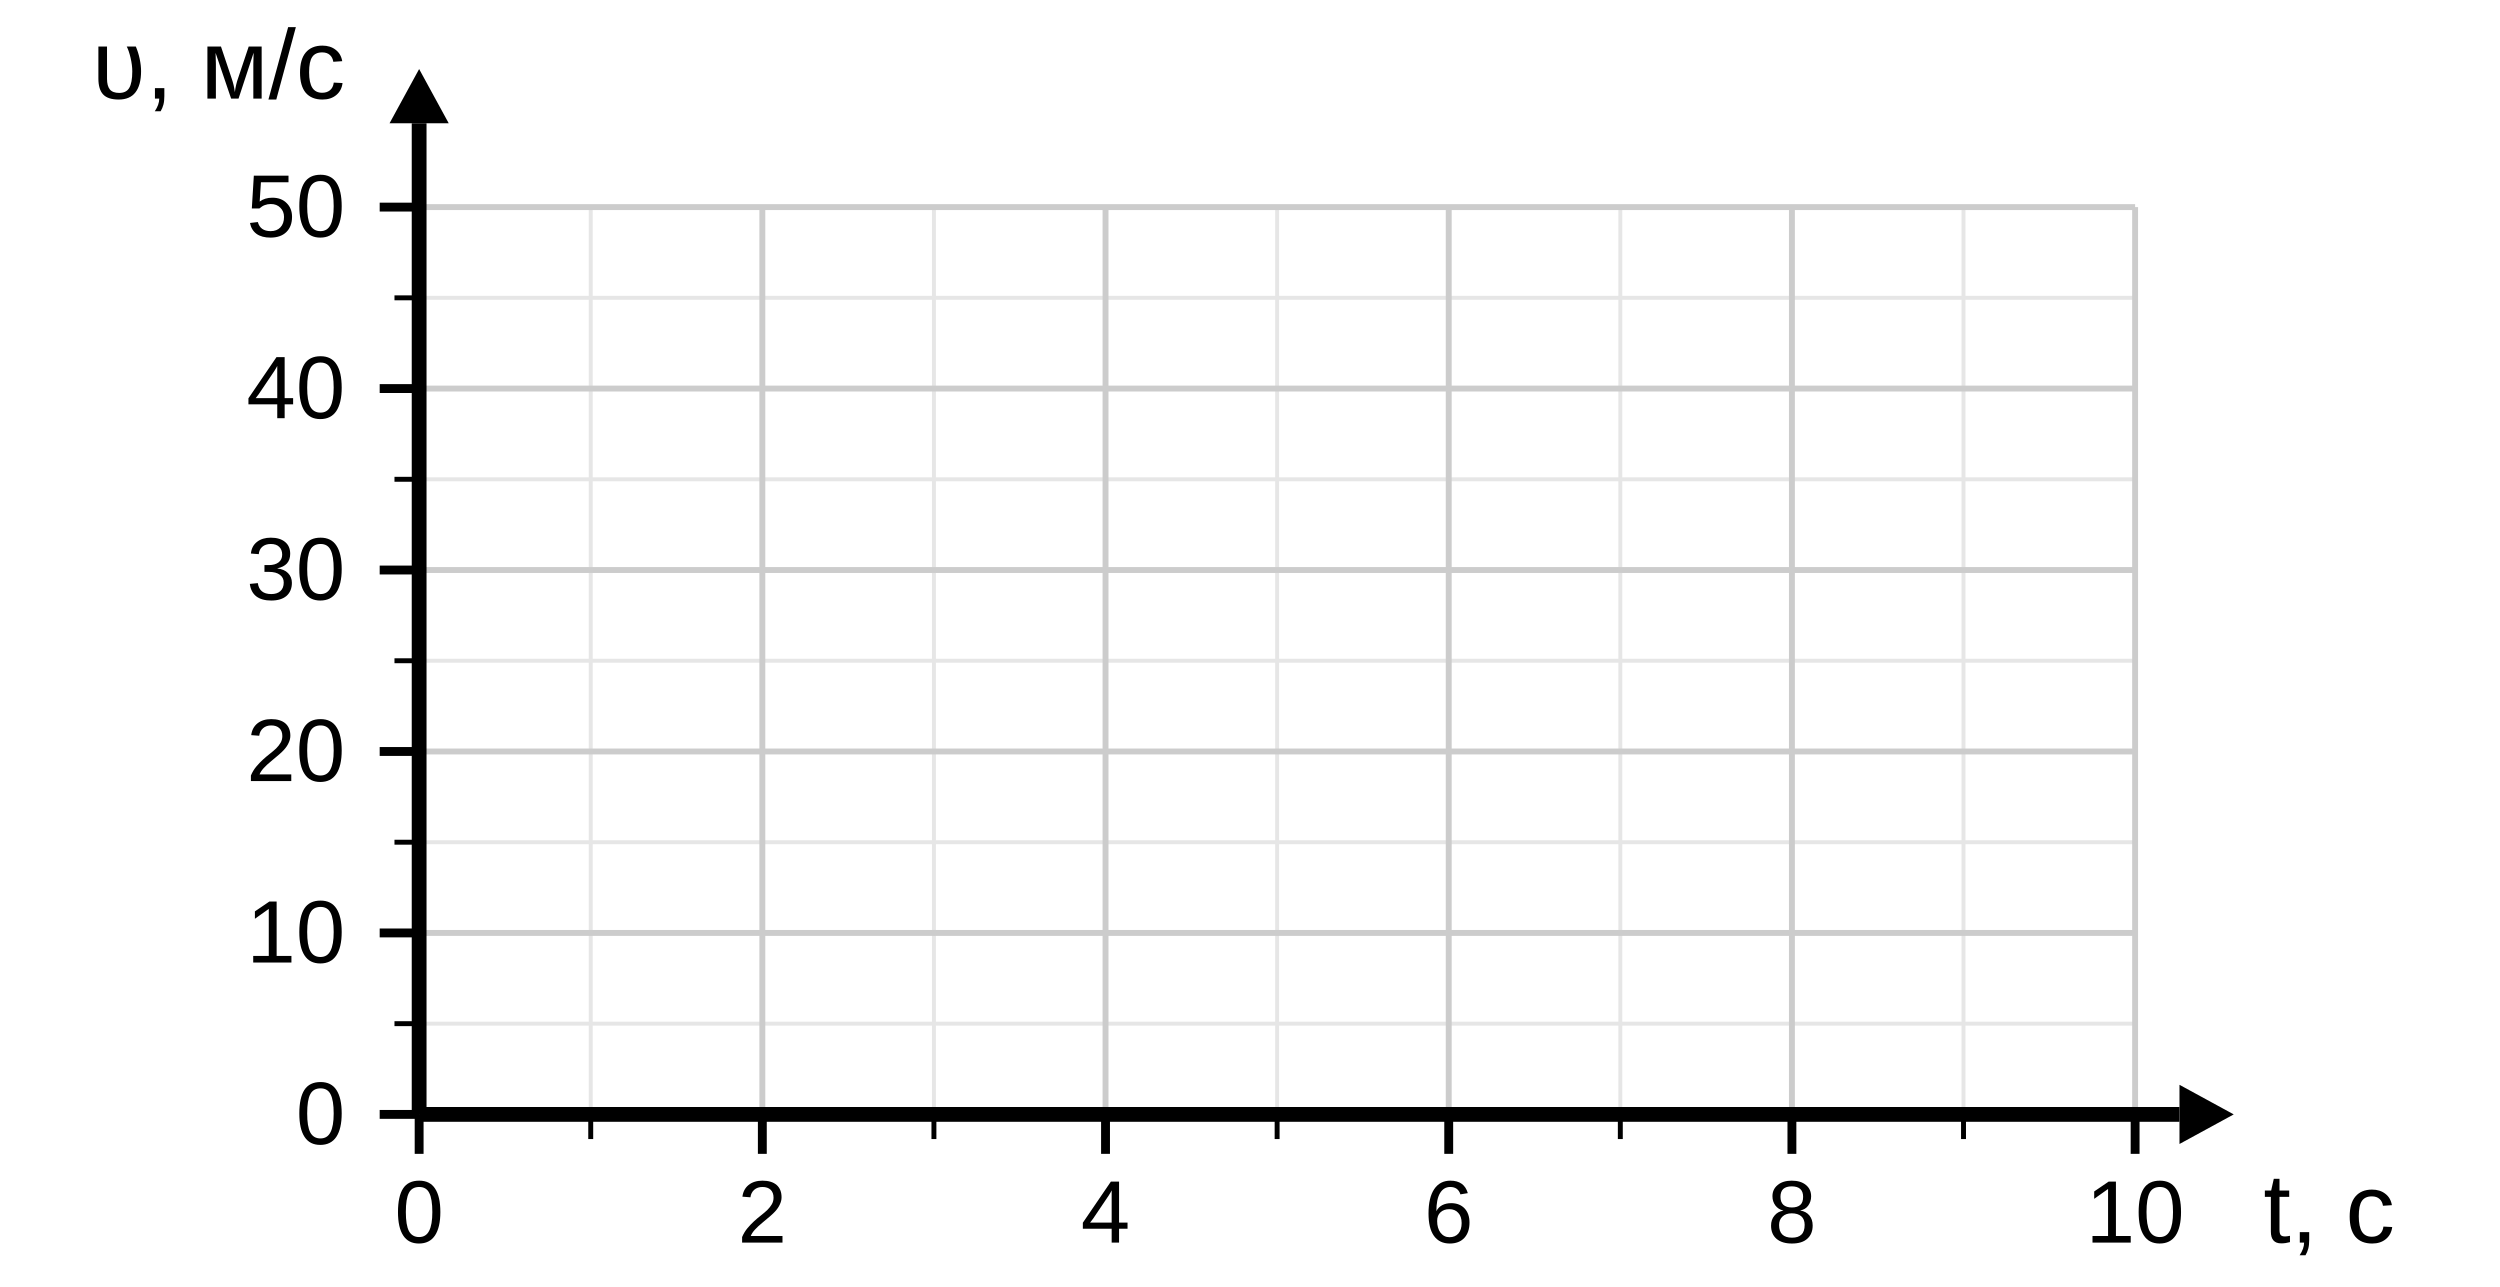
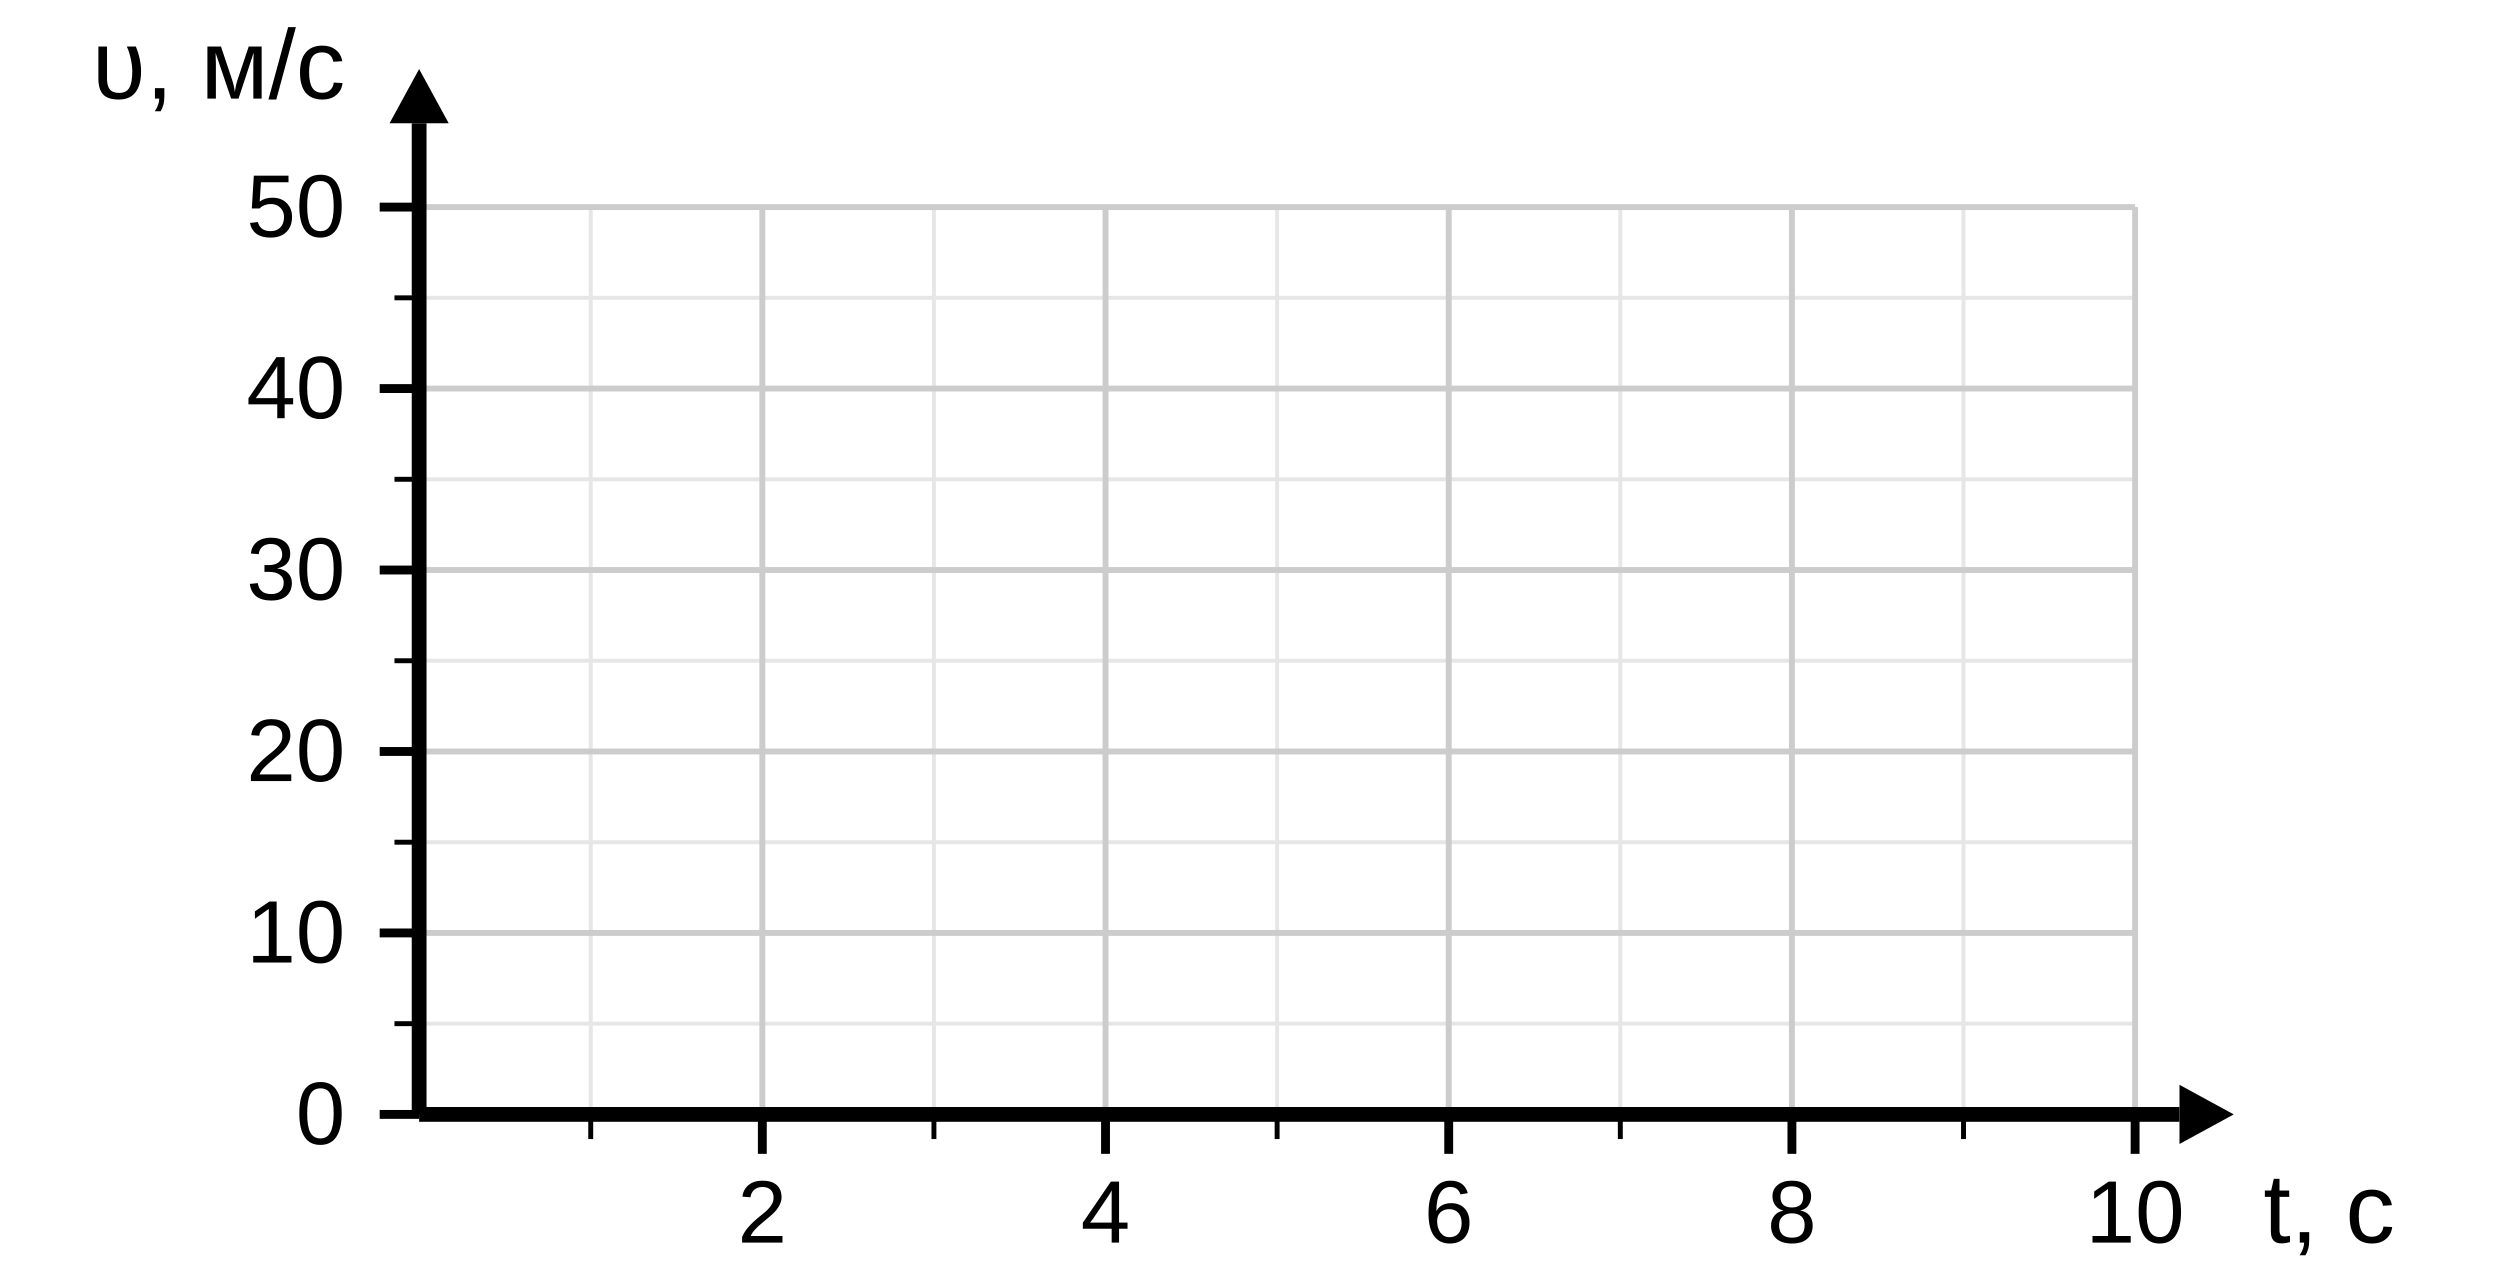
<svg xmlns="http://www.w3.org/2000/svg" class="visual-svg" viewBox="-42.5 -21 253.5 130.5" font-family="PT Sans, Segoe UI, Verdana, Arial, sans-serif" width="380.25" height="195.75">
  <rect x="-42.5" y="-21" width="253.5" height="130.5" fill="#fff" />
  <line x1="17.4" y1="0" x2="17.4" y2="92" fill="none" stroke="#e6e6e6" stroke-width="0.4" />
  <line x1="52.2" y1="0" x2="52.2" y2="92" fill="none" stroke="#e6e6e6" stroke-width="0.4" />
  <line x1="87" y1="0" x2="87" y2="92" fill="none" stroke="#e6e6e6" stroke-width="0.4" />
  <line x1="121.8" y1="0" x2="121.8" y2="92" fill="none" stroke="#e6e6e6" stroke-width="0.4" />
  <line x1="156.6" y1="0" x2="156.6" y2="92" fill="none" stroke="#e6e6e6" stroke-width="0.4" />
  <line x1="0" y1="82.8" x2="174" y2="82.8" fill="none" stroke="#e6e6e6" stroke-width="0.4" />
  <line x1="0" y1="64.4" x2="174" y2="64.4" fill="none" stroke="#e6e6e6" stroke-width="0.4" />
  <line x1="0" y1="46" x2="174" y2="46" fill="none" stroke="#e6e6e6" stroke-width="0.4" />
  <line x1="0" y1="27.6" x2="174" y2="27.6" fill="none" stroke="#e6e6e6" stroke-width="0.4" />
  <line x1="0" y1="9.2" x2="174" y2="9.2" fill="none" stroke="#e6e6e6" stroke-width="0.4" />
  <line x1="0" y1="0" x2="0" y2="92" fill="none" stroke="#ccc" stroke-width="0.6" />
  <line x1="34.8" y1="0" x2="34.8" y2="92" fill="none" stroke="#ccc" stroke-width="0.6" />
  <line x1="69.6" y1="0" x2="69.6" y2="92" fill="none" stroke="#ccc" stroke-width="0.6" />
  <line x1="104.4" y1="0" x2="104.4" y2="92" fill="none" stroke="#ccc" stroke-width="0.6" />
  <line x1="139.2" y1="0" x2="139.2" y2="92" fill="none" stroke="#ccc" stroke-width="0.6" />
  <line x1="174" y1="0" x2="174" y2="92" fill="none" stroke="#ccc" stroke-width="0.6" />
  <line x1="0" y1="92" x2="174" y2="92" fill="none" stroke="#ccc" stroke-width="0.6" />
  <line x1="0" y1="73.6" x2="174" y2="73.6" fill="none" stroke="#ccc" stroke-width="0.6" />
  <line x1="0" y1="55.2" x2="174" y2="55.2" fill="none" stroke="#ccc" stroke-width="0.6" />
  <line x1="0" y1="36.8" x2="174" y2="36.8" fill="none" stroke="#ccc" stroke-width="0.6" />
  <line x1="0" y1="18.4" x2="174" y2="18.4" fill="none" stroke="#ccc" stroke-width="0.6" />
  <line x1="0" y1="0" x2="174" y2="0" fill="none" stroke="#ccc" stroke-width="0.6" />
  <line x1="0" y1="92" x2="178.5" y2="92" fill="none" stroke="#000" stroke-width="1.5" />
  <polygon points="184,92 178.5,89 178.5,95" fill="#000" />
  <line x1="0" y1="92" x2="0" y2="-8.5" fill="none" stroke="#000" stroke-width="1.5" />
  <polygon points="0,-14 -3,-8.5 3,-8.5" fill="#000" />
  <text x="187" y="105" fill="#000" font-size="10">t, с</text>
  <text x="-7.5" y="-11" text-anchor="end" fill="#000" font-size="10">υ, м/с</text>
-   <line x1="0" y1="92" x2="0" y2="96" fill="none" stroke="#000" stroke-width="0.9" />
-   <text x="0" y="105" text-anchor="middle" fill="#000" font-size="9">0</text>
  <line x1="17.4" y1="92" x2="17.4" y2="94.5" fill="none" stroke="#000" stroke-width="0.5" />
  <line x1="34.8" y1="92" x2="34.8" y2="96" fill="none" stroke="#000" stroke-width="0.9" />
-   <text x="34.8" y="105" text-anchor="middle" fill="#000" font-size="9">2</text>
  <line x1="52.2" y1="92" x2="52.2" y2="94.5" fill="none" stroke="#000" stroke-width="0.5" />
  <line x1="69.6" y1="92" x2="69.6" y2="96" fill="none" stroke="#000" stroke-width="0.9" />
-   <text x="69.6" y="105" text-anchor="middle" fill="#000" font-size="9">4</text>
  <line x1="87" y1="92" x2="87" y2="94.5" fill="none" stroke="#000" stroke-width="0.5" />
  <line x1="104.4" y1="92" x2="104.4" y2="96" fill="none" stroke="#000" stroke-width="0.9" />
-   <text x="104.4" y="105" text-anchor="middle" fill="#000" font-size="9">6</text>
  <line x1="121.8" y1="92" x2="121.8" y2="94.5" fill="none" stroke="#000" stroke-width="0.5" />
  <line x1="139.2" y1="92" x2="139.2" y2="96" fill="none" stroke="#000" stroke-width="0.9" />
-   <text x="139.2" y="105" text-anchor="middle" fill="#000" font-size="9">8</text>
  <line x1="156.6" y1="92" x2="156.6" y2="94.5" fill="none" stroke="#000" stroke-width="0.5" />
  <line x1="174" y1="92" x2="174" y2="96" fill="none" stroke="#000" stroke-width="0.9" />
-   <text x="174" y="105" text-anchor="middle" fill="#000" font-size="9">10</text>
  <line x1="0" y1="92" x2="-4" y2="92" fill="none" stroke="#000" stroke-width="0.9" />
-   <text x="-7.5" y="95" text-anchor="end" fill="#000" font-size="9">0</text>
  <line x1="0" y1="82.8" x2="-2.5" y2="82.8" fill="none" stroke="#000" stroke-width="0.5" />
  <line x1="0" y1="73.6" x2="-4" y2="73.6" fill="none" stroke="#000" stroke-width="0.9" />
-   <text x="-7.5" y="76.6" text-anchor="end" fill="#000" font-size="9">10</text>
  <line x1="0" y1="64.4" x2="-2.5" y2="64.4" fill="none" stroke="#000" stroke-width="0.5" />
  <line x1="0" y1="55.2" x2="-4" y2="55.2" fill="none" stroke="#000" stroke-width="0.9" />
-   <text x="-7.5" y="58.2" text-anchor="end" fill="#000" font-size="9">20</text>
  <line x1="0" y1="46" x2="-2.5" y2="46" fill="none" stroke="#000" stroke-width="0.5" />
  <line x1="0" y1="36.8" x2="-4" y2="36.8" fill="none" stroke="#000" stroke-width="0.9" />
-   <text x="-7.5" y="39.8" text-anchor="end" fill="#000" font-size="9">30</text>
  <line x1="0" y1="27.6" x2="-2.5" y2="27.6" fill="none" stroke="#000" stroke-width="0.5" />
  <line x1="0" y1="18.4" x2="-4" y2="18.4" fill="none" stroke="#000" stroke-width="0.9" />
-   <text x="-7.5" y="21.4" text-anchor="end" fill="#000" font-size="9">40</text>
  <line x1="0" y1="9.2" x2="-2.5" y2="9.2" fill="none" stroke="#000" stroke-width="0.5" />
  <line x1="0" y1="0" x2="-4" y2="0" fill="none" stroke="#000" stroke-width="0.9" />
+   <text x="34.8" y="105" text-anchor="middle" fill="#fff" stroke="#fff" stroke-width="2.4" font-size="9">2</text>
+   <text x="34.8" y="105" text-anchor="middle" fill="#000" font-size="9">2</text>
+   <text x="69.6" y="105" text-anchor="middle" fill="#fff" stroke="#fff" stroke-width="2.4" font-size="9">4</text>
+   <text x="69.6" y="105" text-anchor="middle" fill="#000" font-size="9">4</text>
+   <text x="104.4" y="105" text-anchor="middle" fill="#fff" stroke="#fff" stroke-width="2.4" font-size="9">6</text>
+   <text x="104.4" y="105" text-anchor="middle" fill="#000" font-size="9">6</text>
+   <text x="139.2" y="105" text-anchor="middle" fill="#fff" stroke="#fff" stroke-width="2.4" font-size="9">8</text>
+   <text x="139.2" y="105" text-anchor="middle" fill="#000" font-size="9">8</text>
+   <text x="174" y="105" text-anchor="middle" fill="#fff" stroke="#fff" stroke-width="2.4" font-size="9">10</text>
+   <text x="174" y="105" text-anchor="middle" fill="#000" font-size="9">10</text>
+   <text x="-7.5" y="95" text-anchor="end" fill="#fff" stroke="#fff" stroke-width="2.4" font-size="9">0</text>
+   <text x="-7.5" y="95" text-anchor="end" fill="#000" font-size="9">0</text>
+   <text x="-7.5" y="76.6" text-anchor="end" fill="#fff" stroke="#fff" stroke-width="2.4" font-size="9">10</text>
+   <text x="-7.5" y="76.6" text-anchor="end" fill="#000" font-size="9">10</text>
+   <text x="-7.5" y="58.2" text-anchor="end" fill="#fff" stroke="#fff" stroke-width="2.4" font-size="9">20</text>
+   <text x="-7.5" y="58.2" text-anchor="end" fill="#000" font-size="9">20</text>
+   <text x="-7.5" y="39.8" text-anchor="end" fill="#fff" stroke="#fff" stroke-width="2.4" font-size="9">30</text>
+   <text x="-7.5" y="39.8" text-anchor="end" fill="#000" font-size="9">30</text>
+   <text x="-7.5" y="21.4" text-anchor="end" fill="#fff" stroke="#fff" stroke-width="2.4" font-size="9">40</text>
+   <text x="-7.5" y="21.4" text-anchor="end" fill="#000" font-size="9">40</text>
+   <text x="-7.5" y="3" text-anchor="end" fill="#fff" stroke="#fff" stroke-width="2.4" font-size="9">50</text>
  <text x="-7.5" y="3" text-anchor="end" fill="#000" font-size="9">50</text>
</svg>
